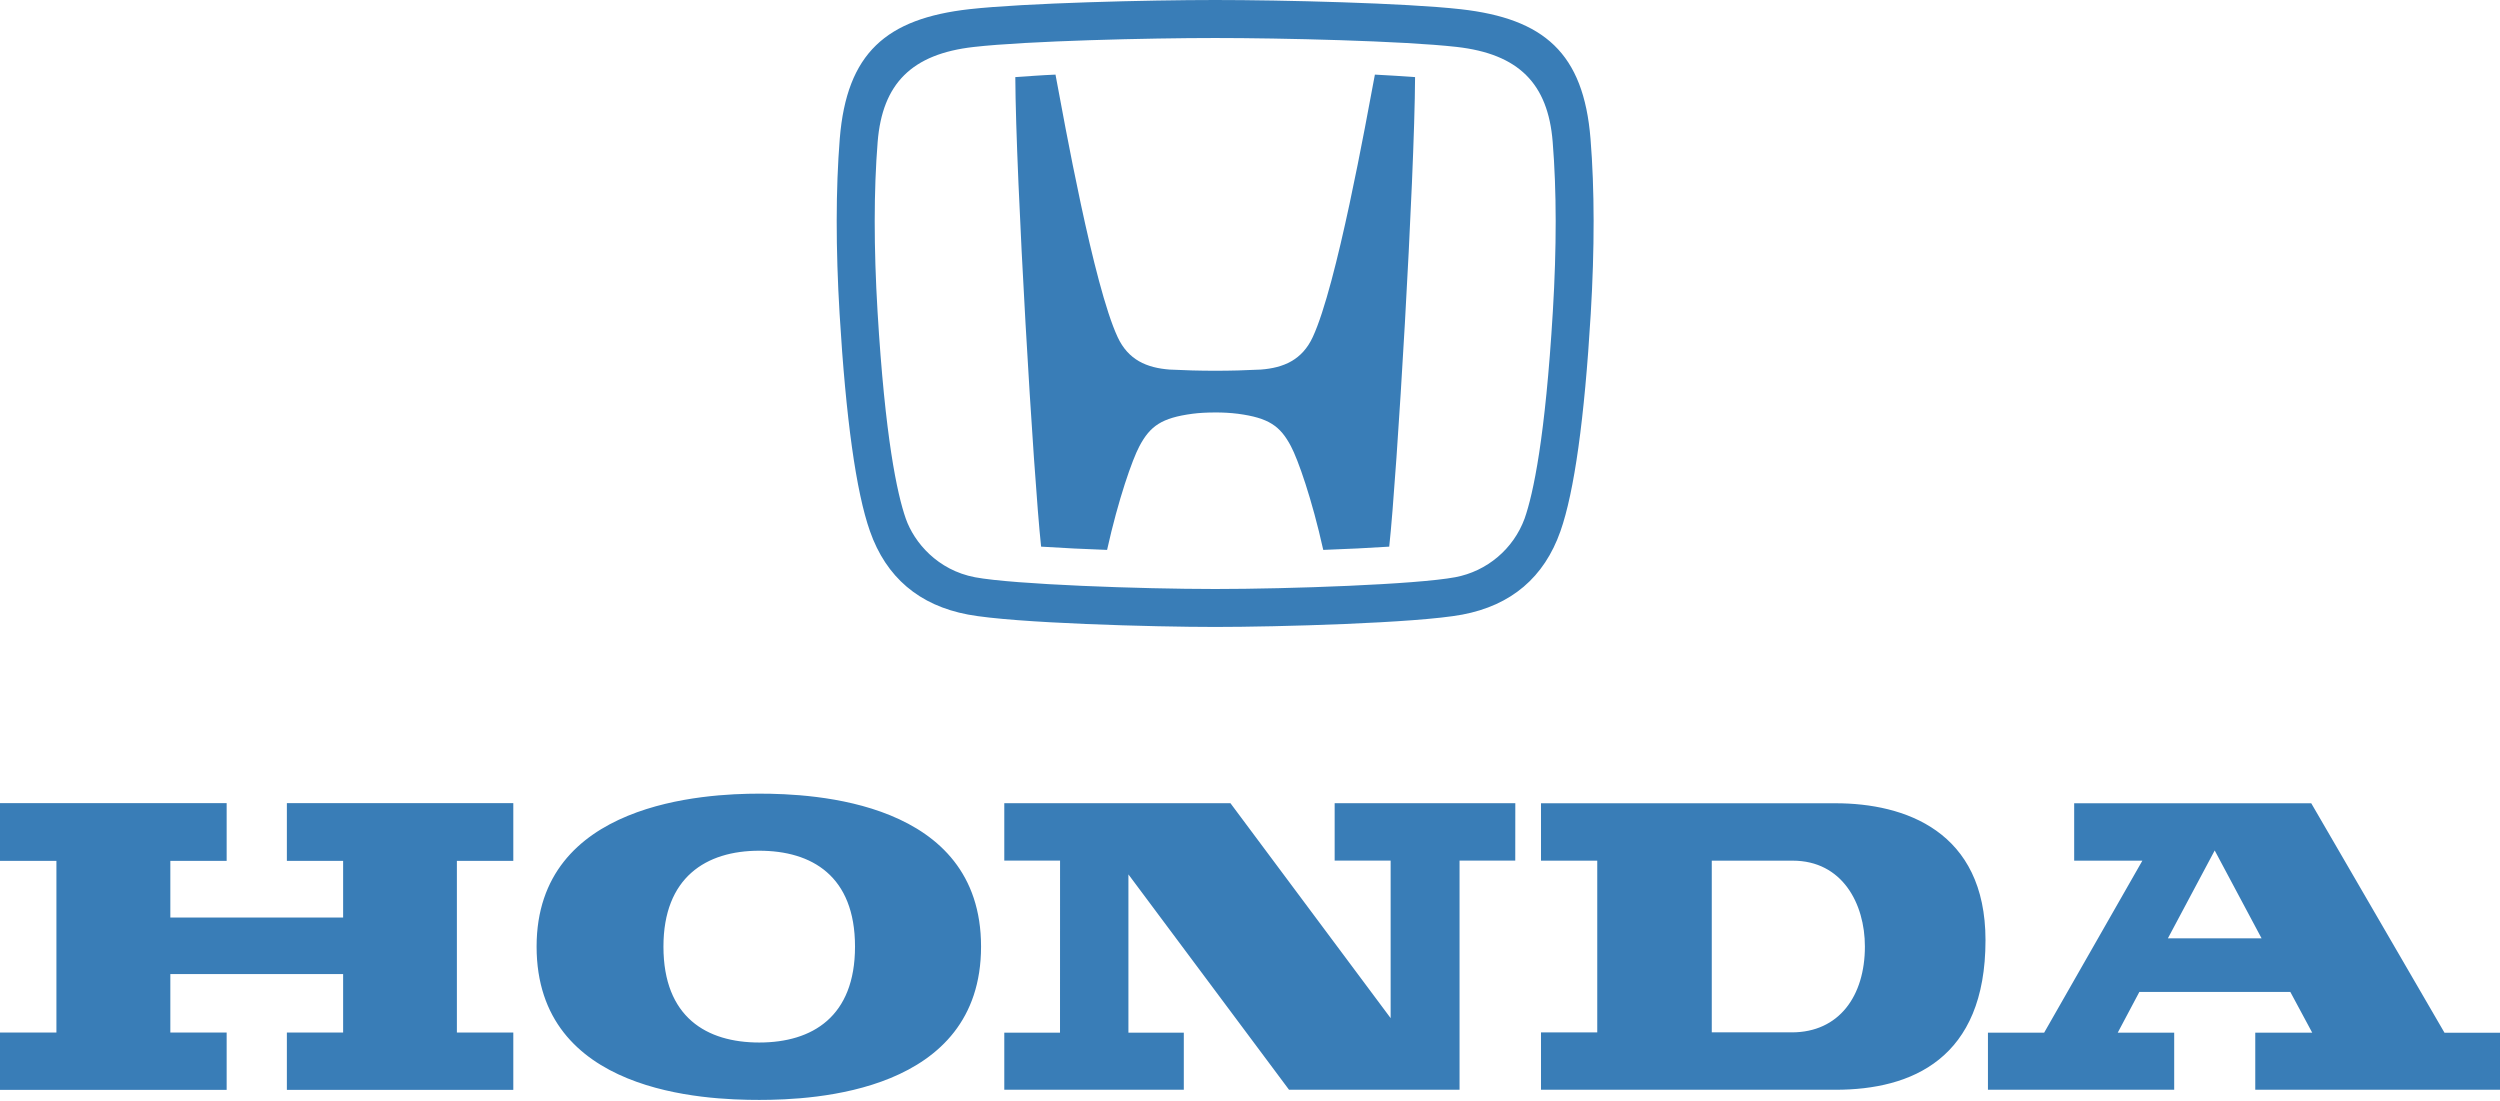
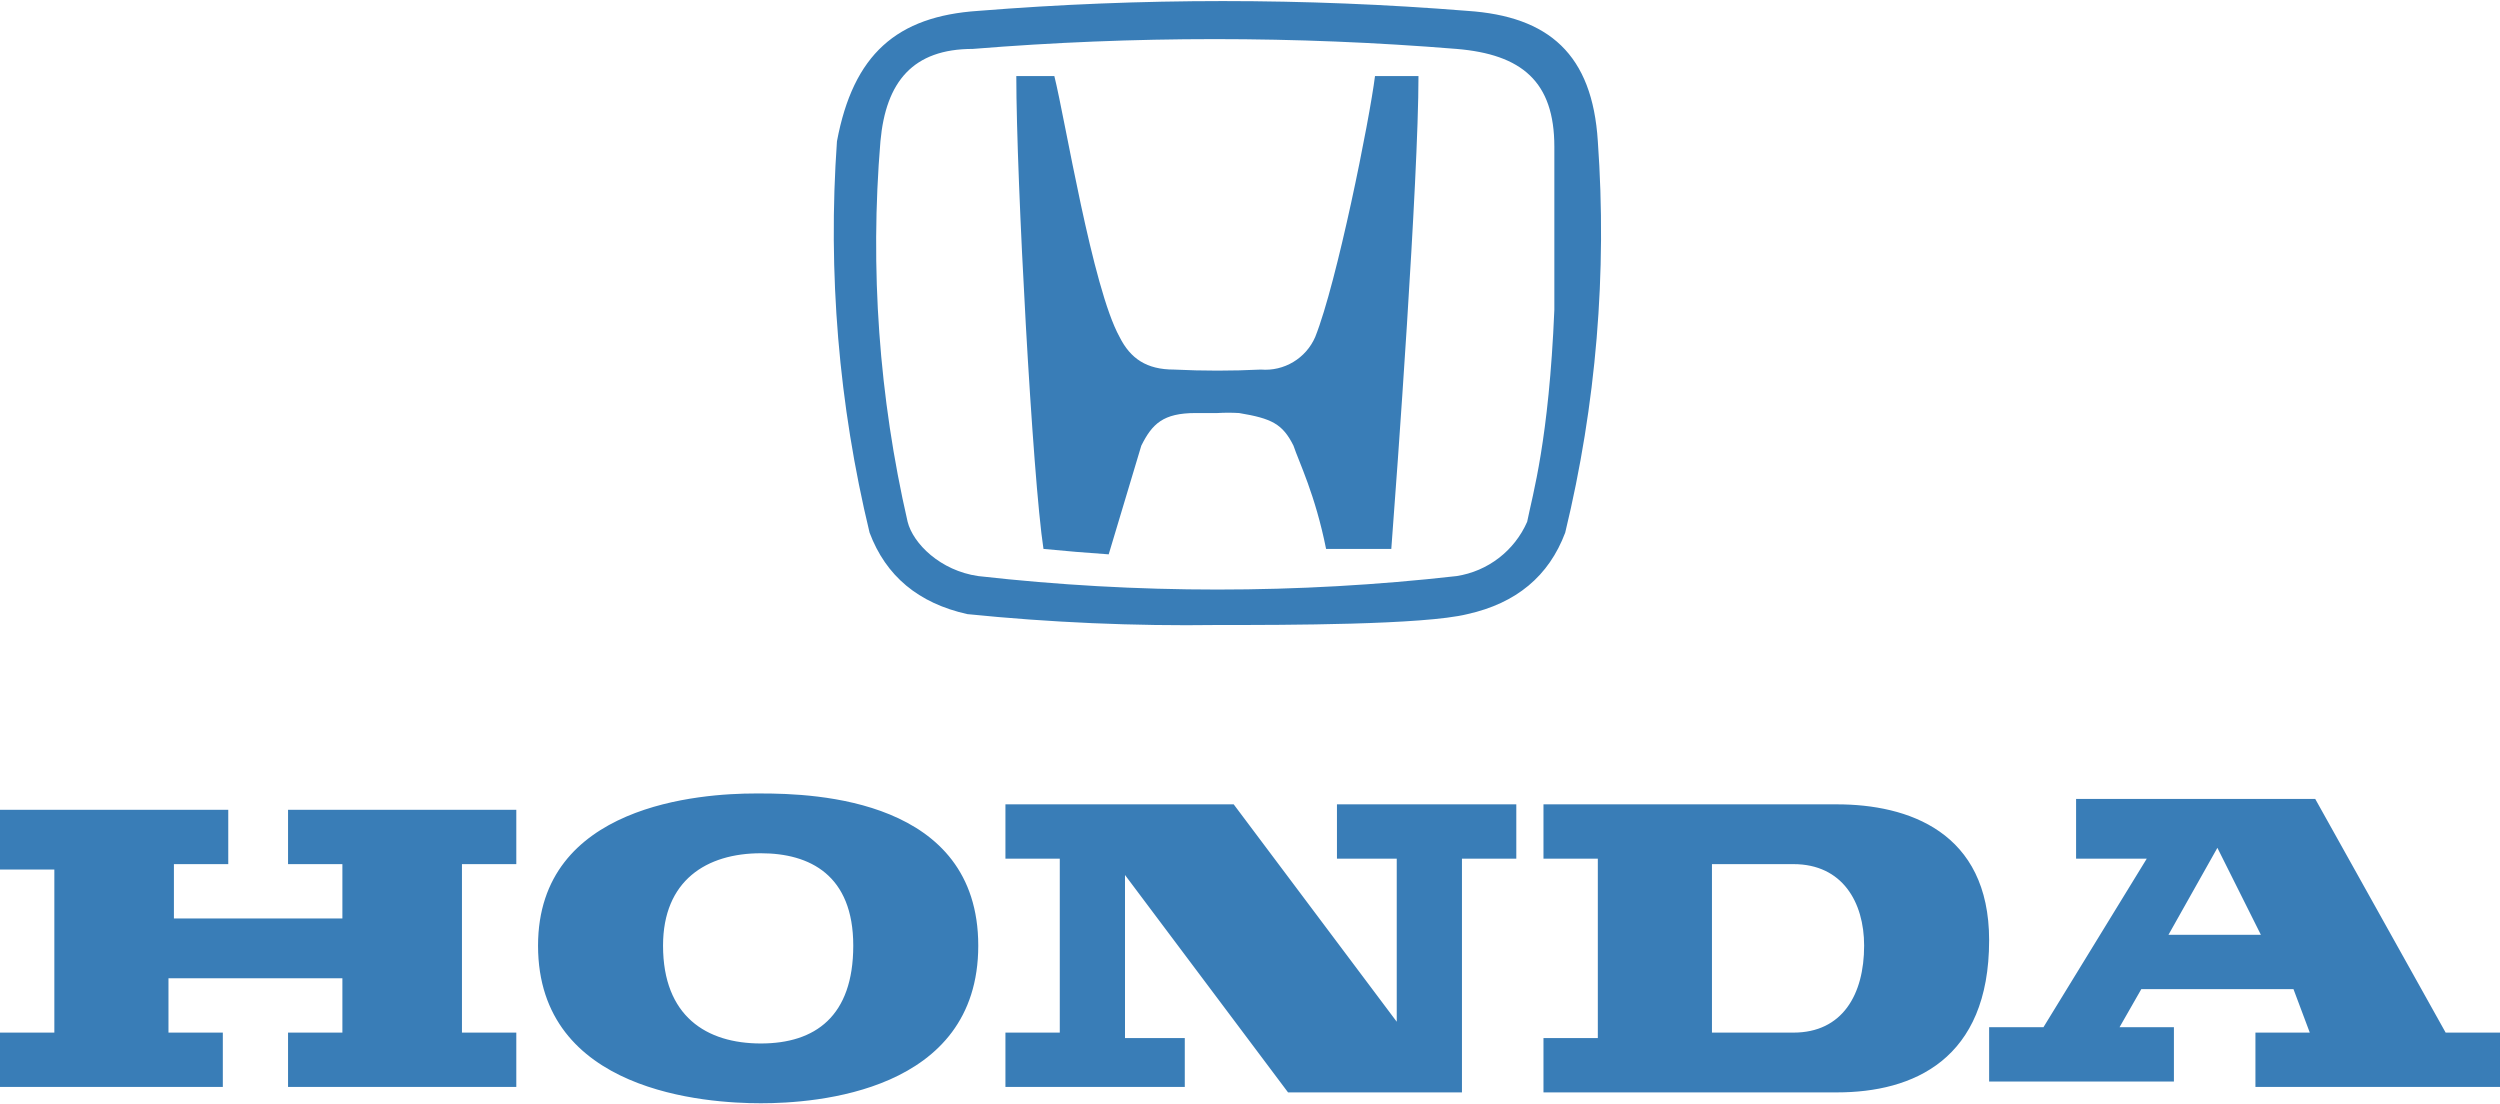
- <svg xmlns="http://www.w3.org/2000/svg" viewBox="0 0 46.04 20.26">
+ <svg xmlns="http://www.w3.org/2000/svg" viewBox="0 0 46 20.3">
  <g fill="#397db7">
-     <path d="M28.379 14.793h5.426c1.267 0 2.76.509 2.76 2.522 0 2.187-1.364 2.754-2.76 2.754h-5.426v-1.056h1.036V15.85h-1.036v-1.057zm3.144 4.219h1.475c.869 0 1.346-.669 1.346-1.581 0-.79-.416-1.581-1.33-1.581h-1.49v3.162M13.982 14.616c.992 0 4.085.127 4.085 2.816 0 2.69-3.079 2.824-4.085 2.824-1.007 0-4.1-.12-4.1-2.824.001-2.665 3.108-2.816 4.1-2.816zm-1.764 2.817c0 1.303.798 1.766 1.764 1.766.981 0 1.764-.478 1.764-1.766 0-1.304-.798-1.766-1.764-1.766-.982 0-1.764.493-1.764 1.766M0 19.015h1.039v-3.161H0V14.79h4.174v1.064H3.137v1.043h3.182v-1.043H5.283V14.79h4.17v1.064H8.414v3.161h1.039v1.056h-4.17v-1.056h1.036v-1.076H3.137v1.076h1.037v1.056H0v-1.056M21.801 20.068h-3.306v-1.05h1.026l.001-3.169h-1.027v-1.057h4.165l2.95 3.958v-2.901h-1.031v-1.057h3.327l-.001 1.057h-1.026v4.219h-3.141l-2.957-3.965v2.915h1.02v1.05M46.044 19.018v1.051h-4.511v-1.051h1.049l-.403-.75h-2.781l-.398.75h1.04v1.051h-3.43v-1.051h1.035l1.809-3.168h-1.256v-1.057h4.366l2.454 4.226h1.026zm-4.395-1.738l-.863-1.618-.862 1.618h1.725M22.379 7.596c-.15 0-.301.008-.42.024-.565.076-.777.223-.976.598-.129.242-.388.975-.595 1.909a42.292 42.292 0 0 1-1.215-.06c-.141-1.312-.466-6.773-.475-8.647.229-.015.472-.035.74-.046.162.866.702 3.884 1.144 4.833.196.423.538.567.957.599a16.25 16.25 0 0 0 1.681 0c.418-.032.76-.176.956-.599.441-.949.981-3.966 1.144-4.833.268.012.512.031.74.046-.009 1.875-.333 7.335-.476 8.647-.362.024-.78.044-1.215.06-.207-.935-.466-1.667-.595-1.909-.198-.375-.41-.522-.976-.598a3.291 3.291 0 0 0-.419-.024" />
-     <path d="M22.379 11.546c-1.127 0-3.703-.069-4.551-.228-.901-.169-1.509-.686-1.807-1.536-.255-.725-.443-2.071-.559-4.001-.072-1.209-.071-2.295.003-3.225.128-1.583.859-2.214 2.388-2.387C18.875.055 21.159 0 22.379 0s3.504.055 4.524.17c1.529.173 2.261.804 2.388 2.387.075.93.076 2.016.004 3.225-.115 1.93-.303 3.276-.558 4.001-.299.85-.906 1.366-1.809 1.536-.845.158-3.422.227-4.549.227zm4.421-.916a1.695 1.695 0 0 0 1.277-1.08c.16-.457.381-1.488.52-3.812.071-1.177.07-2.229-.003-3.127-.086-1.074-.628-1.618-1.769-1.747C25.831.752 23.584.7 22.379.7s-3.452.052-4.447.165c-1.14.129-1.682.673-1.769 1.747-.072.898-.072 1.95-.002 3.127.139 2.324.36 3.354.52 3.812.154.438.584.949 1.276 1.08.713.133 3.056.216 4.422.216s3.708-.083 4.421-.217" />
+     <path d="M28.4 14.8h5.4c1.3 0 2.8.5 2.8 2.5 0 2.2-1.4 2.8-2.8 2.8h-5.4v-1h1v-3.3h-1v-1zm3.1 4.2H33c.9 0 1.3-.7 1.3-1.6 0-.8-.4-1.5-1.3-1.5h-1.5V19M14 14.6c1 0 4 .1 4 2.8 0 2.7-3 2.9-4 2.9s-4.1-.2-4.1-2.9c0-2.6 3-2.8 4-2.8zm-1.8 2.8c0 1.3.8 1.8 1.8 1.8s1.7-.5 1.7-1.8-.8-1.7-1.7-1.7c-1 0-1.8.5-1.8 1.7M0 19h1v-3H0v-1.1h4.2v1h-1v1h3.1v-1h-1v-1h4.2v1h-1V19h1v1H5.3v-1h1v-1H3.1v1h1v1H0v-1m21.8 1h-3.3v-1h1v-3.2h-1v-1h4.2l3 4v-3h-1.1v-1h3.3v1h-1v4.3h-3.2l-3-4v3h1.1v1M46 19v1h-4.5v-1h1l-.3-.8h-2.8l-.4.7h1v1h-3.4v-1h1l1.9-3.1h-1.3v-1.1h4.4L45 19h1zm-4.4-1.8-.8-1.6-.9 1.6h1.7M22.4 7.6H22c-.6 0-.8.2-1 .6l-.6 2a42.3 42.3 0 0 1-1.2-.1c-.2-1.3-.5-6.8-.5-8.7h.7c.2.8.7 3.9 1.2 4.8.2.4.5.6 1 .6a16.3 16.3 0 0 0 1.6 0 1 1 0 0 0 1-.6c.4-1 1-4 1.1-4.8h.8c0 1.9-.4 7.4-.5 8.7h-1.2c-.2-1-.5-1.6-.6-1.9-.2-.4-.4-.5-1-.6a3.3 3.3 0 0 0-.4 0" />
+     <path d="M22.4 11.5a40 40 0 0 1-4.6-.2c-.9-.2-1.5-.7-1.8-1.5a23.6 23.6 0 0 1-.6-7.2C15.7 1 16.5.3 18 .2a56.3 56.3 0 0 1 9 0c1.5.1 2.3.8 2.4 2.4a23.5 23.5 0 0 1-.6 7.2c-.3.8-.9 1.3-1.8 1.5-.8.2-3.4.2-4.5.2zm4.4-.9a1.7 1.7 0 0 0 1.3-1c.1-.5.4-1.5.5-3.9v-3c0-1.2-.6-1.7-1.8-1.8a55 55 0 0 0-8.9 0c-1.1 0-1.6.6-1.7 1.7a22.8 22.8 0 0 0 .5 7c.1.4.6.9 1.3 1a39.2 39.2 0 0 0 8.8 0" />
  </g>
</svg>
